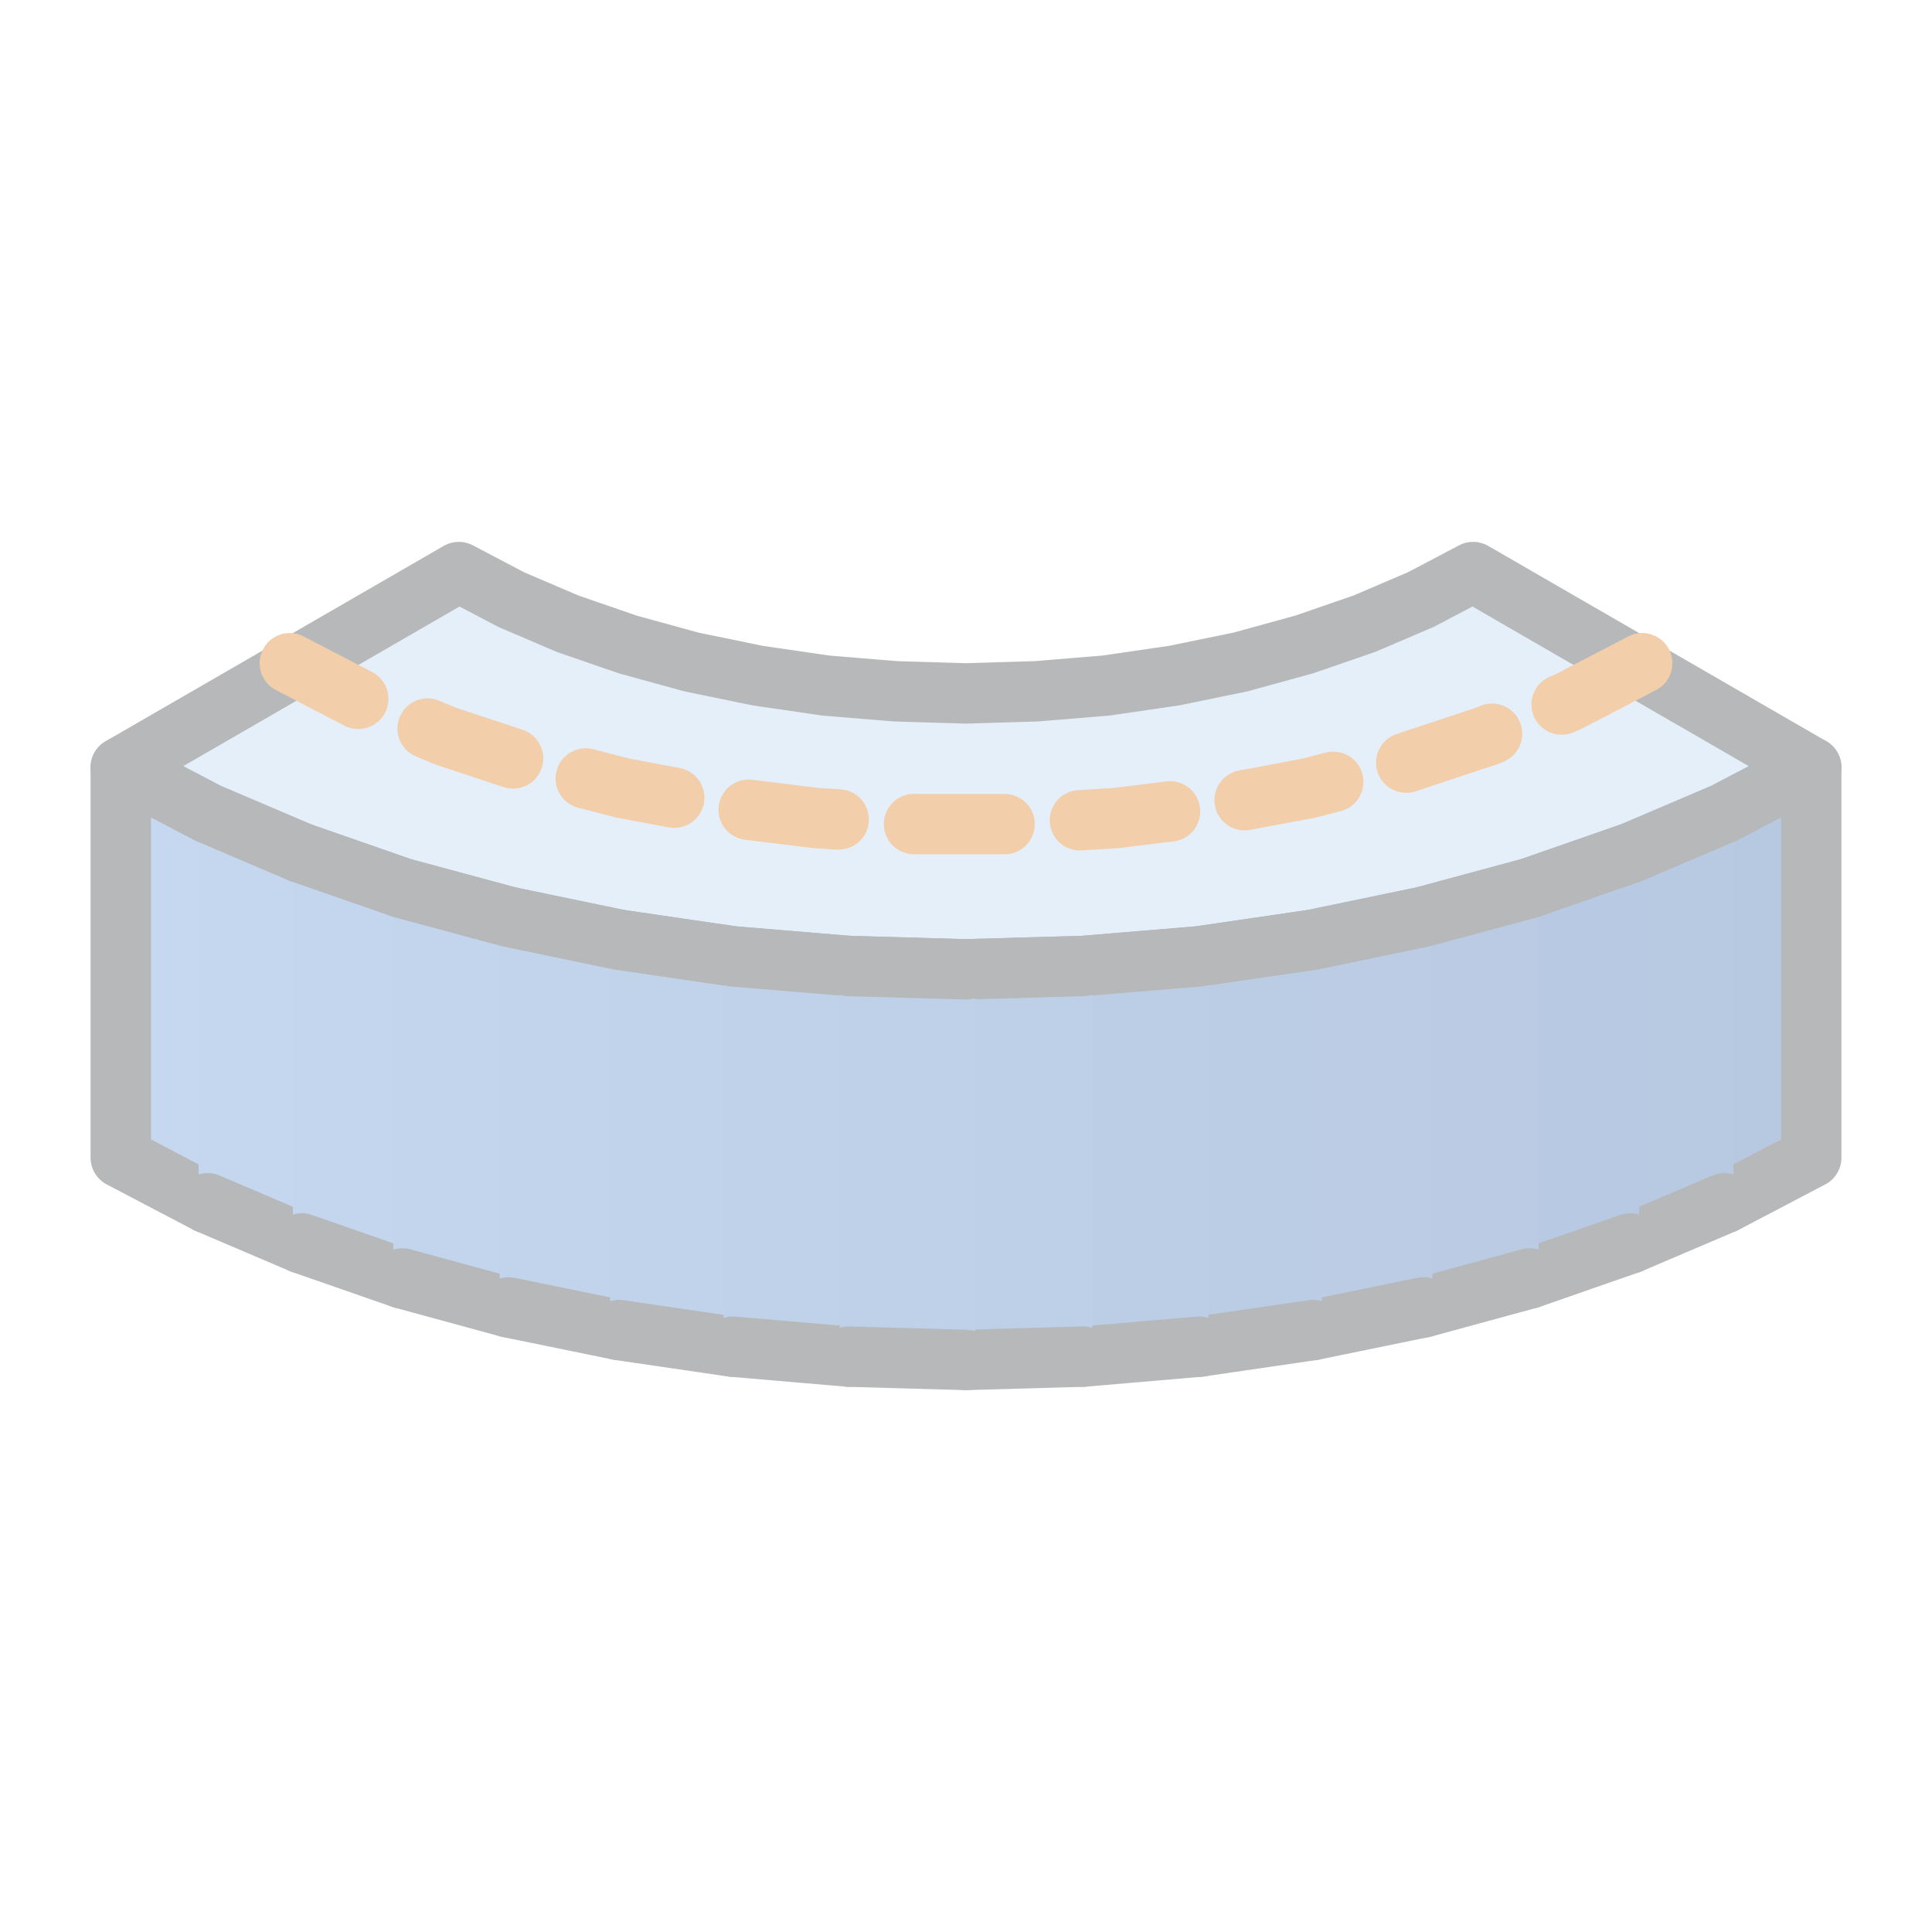
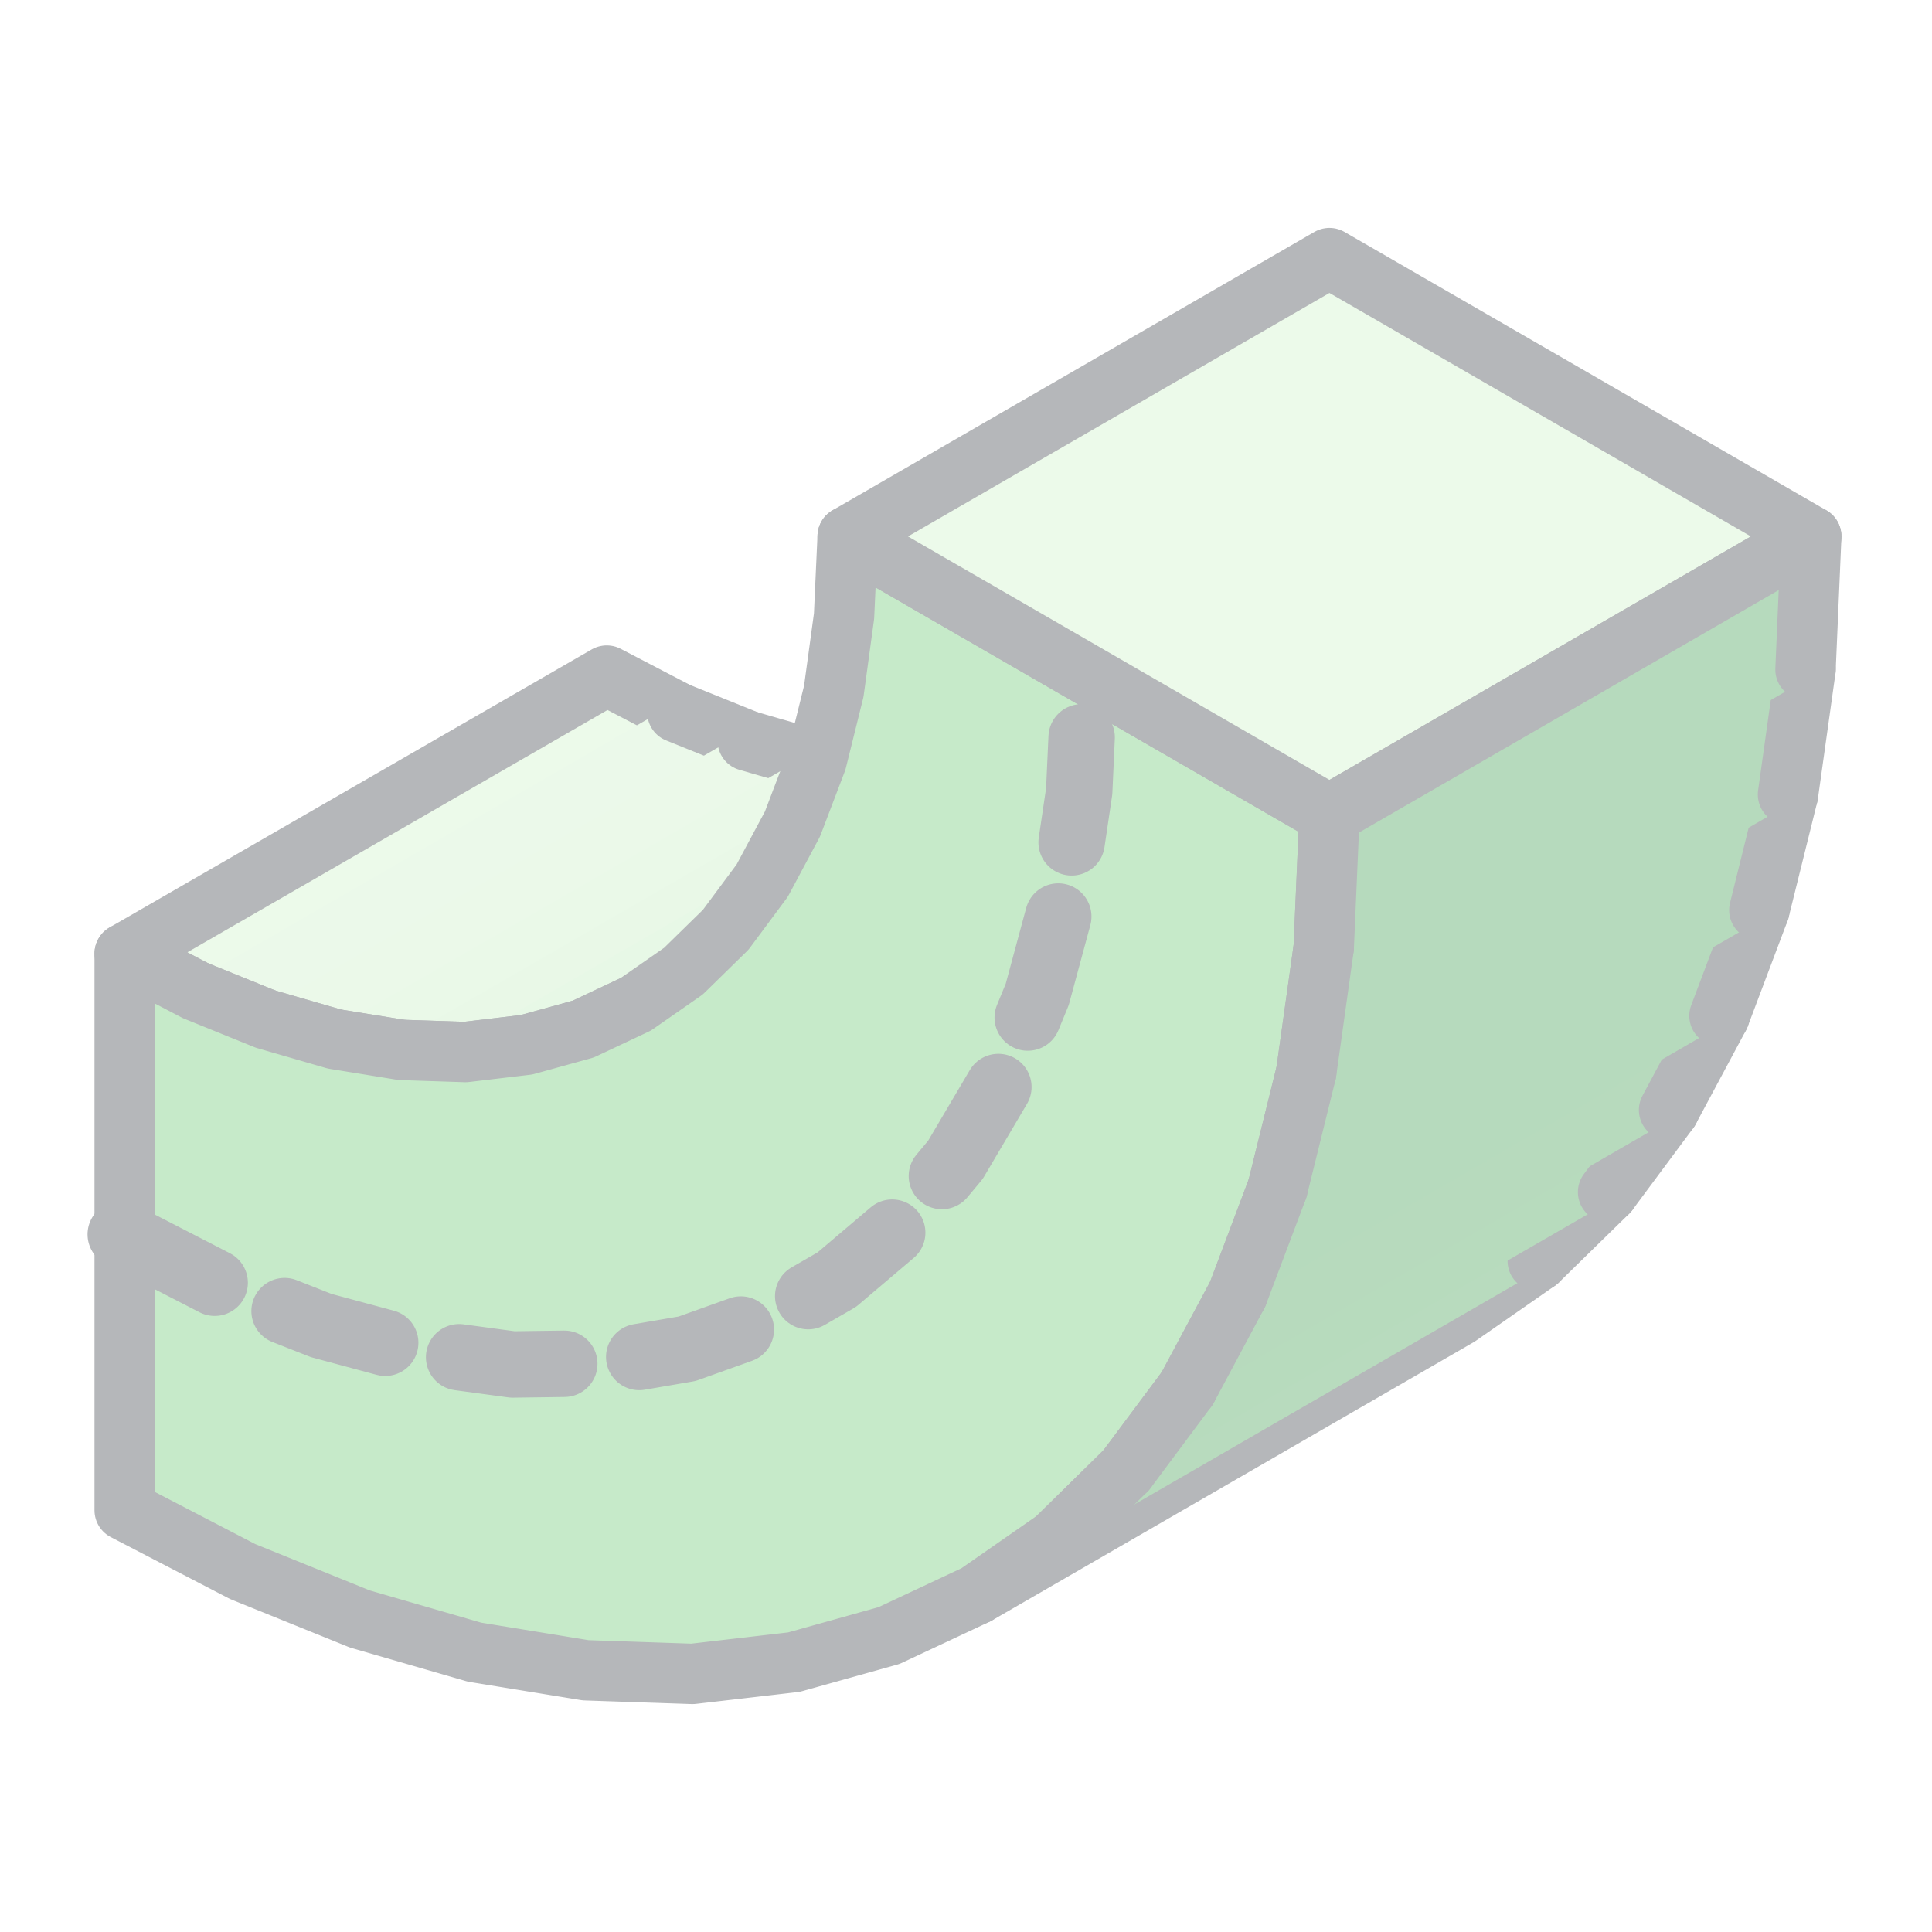
<svg xmlns="http://www.w3.org/2000/svg" width="64" height="64" viewBox="0 0 64 64">
  <g opacity="0.35">
-     <path d="M60.00 38.35 L57.12 39.86 L57.12 26.93 L60.00 25.42 Z" fill="#3063a9" fill-rule="evenodd" stroke="#3063a9" stroke-width="0.6" stroke-linejoin="round" />
-     <path d="M60.00 38.35 L57.12 39.86 M57.12 26.93 L60.00 25.42 M60.00 25.42 L60.00 38.35" fill="none" stroke="#2e3436" stroke-width="2.00" stroke-linecap="round" stroke-linejoin="round" />
-     <path d="M6.88 39.86 L4.00 38.35 L4.00 25.42 L6.88 26.93 Z" fill="#5a8ed0" fill-rule="evenodd" stroke="#5a8ed0" stroke-width="0.6" stroke-linejoin="round" />
-     <path d="M6.88 39.86 L4.00 38.35 M4.00 38.35 L4.00 25.42 M4.00 25.42 L6.88 26.93" fill="none" stroke="#2e3436" stroke-width="2.00" stroke-linecap="round" stroke-linejoin="round" />
-     <path d="M57.12 39.86 L54.00 41.19 L54.00 28.26 L57.12 26.93 Z" fill="#3266ab" fill-rule="evenodd" stroke="#3266ab" stroke-width="0.6" stroke-linejoin="round" />
-     <path d="M57.12 39.86 L54.00 41.19 M54.00 28.26 L57.12 26.93" fill="none" stroke="#2e3436" stroke-width="2.00" stroke-linecap="round" stroke-linejoin="round" />
-     <path d="M10.00 41.19 L6.88 39.86 L6.88 26.93 L10.00 28.26 Z" fill="#588bce" fill-rule="evenodd" stroke="#588bce" stroke-width="0.6" stroke-linejoin="round" />
-     <path d="M10.00 41.19 L6.88 39.86 M6.88 26.93 L10.00 28.26" fill="none" stroke="#2e3436" stroke-width="2.00" stroke-linecap="round" stroke-linejoin="round" />
-     <path d="M60.00 25.42 L57.12 26.93 L54.00 28.26 L50.67 29.42 L47.15 30.37 L43.49 31.13 L39.73 31.68 L35.88 32.00 L32.00 32.11 L28.12 32.00 L24.27 31.68 L20.51 31.13 L16.85 30.37 L13.33 29.42 L10.00 28.26 L6.88 26.93 L4.00 25.42 L15.20 18.95 L16.93 19.86 L18.80 20.66 L20.80 21.35 L22.91 21.93 L25.10 22.38 L27.36 22.71 L29.67 22.90 L32.00 22.97 L34.33 22.90 L36.64 22.71 L38.90 22.38 L41.09 21.93 L43.20 21.35 L45.20 20.66 L47.07 19.86 L48.80 18.95 Z" fill="#b3d0f2" fill-rule="evenodd" stroke="#b3d0f2" stroke-width="0.6" stroke-linejoin="round" />
-     <path d="M60.00 25.42 L57.12 26.93 M57.12 26.93 L54.00 28.26 M54.00 28.26 L50.67 29.42 M50.67 29.42 L47.15 30.37 M47.15 30.37 L43.49 31.13 M43.49 31.13 L39.73 31.68 M39.73 31.68 L35.88 32.00 M35.88 32.00 L32.00 32.11 M32.00 32.11 L28.12 32.00 M28.12 32.00 L24.27 31.68 M24.27 31.68 L20.51 31.13 M20.51 31.13 L16.85 30.37 M16.85 30.37 L13.33 29.42 M13.33 29.42 L10.00 28.26 M10.00 28.26 L6.88 26.93 M6.88 26.93 L4.00 25.42 M4.00 25.42 L15.20 18.95 M15.20 18.95 L16.93 19.86 M16.93 19.86 L18.80 20.66 M18.80 20.66 L20.80 21.35 M20.80 21.35 L22.91 21.93 M22.91 21.93 L25.10 22.38 M25.10 22.38 L27.36 22.71 M27.36 22.71 L29.67 22.90 M29.67 22.90 L32.00 22.97 M32.00 22.97 L34.33 22.90 M34.33 22.90 L36.64 22.71 M36.64 22.71 L38.90 22.38 M38.90 22.38 L41.09 21.93 M41.09 21.93 L43.20 21.35 M43.20 21.35 L45.20 20.66 M45.20 20.66 L47.07 19.86 M47.07 19.86 L48.80 18.95 M48.80 18.95 L60.00 25.42" fill="none" stroke="#2e3436" stroke-width="2.00" stroke-linecap="round" stroke-linejoin="round" />
-     <path d="M54.00 41.19 L50.67 42.35 L50.67 29.42 L54.00 28.26 Z" fill="#3568ae" fill-rule="evenodd" stroke="#3568ae" stroke-width="0.6" stroke-linejoin="round" />
-     <path d="M54.00 41.19 L50.67 42.35 M50.67 29.42 L54.00 28.26" fill="none" stroke="#2e3436" stroke-width="2.00" stroke-linecap="round" stroke-linejoin="round" />
-     <path d="M13.33 42.35 L10.00 41.19 L10.00 28.26 L13.33 29.42 Z" fill="#5589cb" fill-rule="evenodd" stroke="#5589cb" stroke-width="0.6" stroke-linejoin="round" />
-     <path d="M13.33 42.35 L10.00 41.19 M10.00 28.26 L13.33 29.42" fill="none" stroke="#2e3436" stroke-width="2.00" stroke-linecap="round" stroke-linejoin="round" />
-     <path d="M50.67 42.35 L47.15 43.31 L47.15 30.37 L50.67 29.42 Z" fill="#386bb0" fill-rule="evenodd" stroke="#386bb0" stroke-width="0.6" stroke-linejoin="round" />
-     <path d="M50.67 42.35 L47.15 43.31 M47.15 30.37 L50.67 29.42" fill="none" stroke="#2e3436" stroke-width="2.00" stroke-linecap="round" stroke-linejoin="round" />
-     <path d="M16.85 43.31 L13.33 42.35 L13.33 29.42 L16.85 30.37 Z" fill="#5286c9" fill-rule="evenodd" stroke="#5286c9" stroke-width="0.6" stroke-linejoin="round" />
-     <path d="M16.85 43.31 L13.33 42.35 M13.33 29.42 L16.85 30.37" fill="none" stroke="#2e3436" stroke-width="2.00" stroke-linecap="round" stroke-linejoin="round" />
-     <path d="M47.15 43.31 L43.49 44.06 L43.49 31.13 L47.15 30.37 Z" fill="#3b6eb3" fill-rule="evenodd" stroke="#3b6eb3" stroke-width="0.6" stroke-linejoin="round" />
-     <path d="M47.15 43.31 L43.49 44.06 M43.49 31.13 L47.15 30.37" fill="none" stroke="#2e3436" stroke-width="2.00" stroke-linecap="round" stroke-linejoin="round" />
-     <path d="M20.51 44.06 L16.85 43.31 L16.85 30.37 L20.51 31.13 Z" fill="#4f83c6" fill-rule="evenodd" stroke="#4f83c6" stroke-width="0.6" stroke-linejoin="round" />
-     <path d="M20.51 44.06 L16.85 43.31 M16.85 30.37 L20.51 31.13" fill="none" stroke="#2e3436" stroke-width="2.00" stroke-linecap="round" stroke-linejoin="round" />
-     <path d="M43.49 44.06 L39.73 44.61 L39.73 31.68 L43.49 31.13 Z" fill="#3d71b5" fill-rule="evenodd" stroke="#3d71b5" stroke-width="0.6" stroke-linejoin="round" />
-     <path d="M43.49 44.06 L39.73 44.61 M39.73 31.68 L43.49 31.13" fill="none" stroke="#2e3436" stroke-width="2.00" stroke-linecap="round" stroke-linejoin="round" />
-     <path d="M24.27 44.61 L20.51 44.06 L20.51 31.13 L24.27 31.68 Z" fill="#4d80c4" fill-rule="evenodd" stroke="#4d80c4" stroke-width="0.6" stroke-linejoin="round" />
-     <path d="M24.27 44.61 L20.51 44.06 M20.51 31.13 L24.27 31.68" fill="none" stroke="#2e3436" stroke-width="2.00" stroke-linecap="round" stroke-linejoin="round" />
-     <path d="M39.73 44.61 L35.88 44.94 L35.88 32.00 L39.73 31.68 Z" fill="#4074b8" fill-rule="evenodd" stroke="#4074b8" stroke-width="0.6" stroke-linejoin="round" />
-     <path d="M39.73 44.61 L35.88 44.94 M35.88 32.00 L39.73 31.68" fill="none" stroke="#2e3436" stroke-width="2.00" stroke-linecap="round" stroke-linejoin="round" />
-     <path d="M28.12 44.94 L24.27 44.61 L24.27 31.68 L28.12 32.00 Z" fill="#4a7dc1" fill-rule="evenodd" stroke="#4a7dc1" stroke-width="0.6" stroke-linejoin="round" />
-     <path d="M28.12 44.94 L24.27 44.61 M24.27 31.68 L28.12 32.00" fill="none" stroke="#2e3436" stroke-width="2.00" stroke-linecap="round" stroke-linejoin="round" />
-     <path d="M35.88 44.94 L32.00 45.05 L32.00 32.11 L35.88 32.00 Z" fill="#4377bb" fill-rule="evenodd" stroke="#4377bb" stroke-width="0.6" stroke-linejoin="round" />
-     <path d="M35.88 44.94 L32.00 45.05 M32.00 32.11 L35.88 32.00" fill="none" stroke="#2e3436" stroke-width="2.00" stroke-linecap="round" stroke-linejoin="round" />
-     <path d="M32.00 45.05 L28.12 44.94 L28.12 32.00 L32.00 32.11 Z" fill="#477abe" fill-rule="evenodd" stroke="#477abe" stroke-width="0.6" stroke-linejoin="round" />
-     <path d="M32.00 45.05 L28.12 44.94 M28.12 32.00 L32.00 32.11" fill="none" stroke="#2e3436" stroke-width="2.00" stroke-linecap="round" stroke-linejoin="round" />
-     <path d="M54.40 21.97 L51.94 23.25 L49.25 24.38 L46.38 25.33 L43.35 26.11 L40.20 26.70 L36.96 27.10 L33.66 27.30 L30.34 27.30 L27.04 27.10 L23.80 26.70 L20.65 26.11 L17.62 25.33 L14.75 24.38 L12.06 23.25 L9.60 21.97" fill="none" stroke="#d9730b" stroke-width="2.00" stroke-linecap="round" stroke-linejoin="round" stroke-dasharray="3 2.5" />
+     <path d="M6.48 32.82 L4.13 31.59 L20.10 22.38 L22.44 23.60 Z" fill="#c8f0c3" fill-rule="evenodd" stroke="#c8f0c3" stroke-width="0.6" stroke-linejoin="round" />
+     <path d="M6.48 32.82 L4.13 31.59 M4.13 31.59 L20.10 22.38 M20.10 22.38 L22.44 23.60" fill="none" stroke="#2b3038" stroke-width="2.00" stroke-linecap="round" stroke-linejoin="round" />
+     <path d="M8.80 33.76 L6.48 32.82 L22.44 23.60 L24.77 24.54 Z" fill="#c7efc2" fill-rule="evenodd" stroke="#c7efc2" stroke-width="0.6" stroke-linejoin="round" />
+     <path d="M8.80 33.76 L6.48 32.82 M22.44 23.60 L24.77 24.54" fill="none" stroke="#2b3038" stroke-width="2.00" stroke-linecap="round" stroke-linejoin="round" />
+     <path d="M11.08 34.42 L8.80 33.76 L24.77 24.54 L27.05 25.20 Z" fill="#c5efc0" fill-rule="evenodd" stroke="#c5efc0" stroke-width="0.6" stroke-linejoin="round" />
+     <path d="M11.08 34.42 L8.80 33.76 M24.77 24.54 L27.05 25.20" fill="none" stroke="#2b3038" stroke-width="2.00" stroke-linecap="round" stroke-linejoin="round" />
+     <path d="M13.30 34.78 L11.08 34.42 L27.05 25.20 L29.26 25.56 Z" fill="#c2edbe" fill-rule="evenodd" stroke="#c2edbe" stroke-width="0.6" stroke-linejoin="round" />
+     <path d="M13.30 34.78 L11.08 34.42 M27.05 25.20 L29.26 25.56" fill="none" stroke="#2b3038" stroke-width="2.00" stroke-linecap="round" stroke-linejoin="round" />
+     <path d="M15.42 34.85 L13.30 34.78 L29.26 25.56 L31.38 25.63 Z" fill="#bfecbb" fill-rule="evenodd" stroke="#bfecbb" stroke-width="0.6" stroke-linejoin="round" />
+     <path d="M15.42 34.85 L13.30 34.78 M29.26 25.56 L31.38 25.63" fill="none" stroke="#2b3038" stroke-width="2.00" stroke-linecap="round" stroke-linejoin="round" />
+     <path d="M17.44 34.61 L15.42 34.85 L31.38 25.63 L33.40 25.40 Z" fill="#baeab7" fill-rule="evenodd" stroke="#baeab7" stroke-width="0.6" stroke-linejoin="round" />
+     <path d="M17.44 34.61 L15.42 34.85 M31.38 25.63 L33.40 25.40" fill="none" stroke="#2b3038" stroke-width="2.00" stroke-linecap="round" stroke-linejoin="round" />
+     <path d="M19.32 34.09 L17.44 34.61 L33.40 25.40 L35.28 24.87 Z" fill="#b5e7b3" fill-rule="evenodd" stroke="#b5e7b3" stroke-width="0.6" stroke-linejoin="round" />
+     <path d="M19.32 34.09 L17.44 34.61 M33.40 25.40 L35.28 24.87" fill="none" stroke="#2b3038" stroke-width="2.00" stroke-linecap="round" stroke-linejoin="round" />
+     <path d="M21.06 33.27 L19.32 34.09 L35.28 24.87 L37.03 24.06 Z" fill="#afe5ad" fill-rule="evenodd" stroke="#afe5ad" stroke-width="0.6" stroke-linejoin="round" />
+     <path d="M21.06 33.27 L19.32 34.09 M35.28 24.87 L37.03 24.06 M37.03 24.06 L21.06 33.27" fill="none" stroke="#2b3038" stroke-width="2.00" stroke-linecap="round" stroke-linejoin="round" />
+     <path d="M32.35 52.82 L34.98 50.99 L50.94 41.77 L48.31 43.60 Z" fill="#349a46" fill-rule="evenodd" stroke="#349a46" stroke-width="0.6" stroke-linejoin="round" />
+     <path d="M32.35 52.82 L34.98 50.99 M50.94 41.77 L48.31 43.60 M48.31 43.60 L32.35 52.82" fill="none" stroke="#2b3038" stroke-width="2.00" stroke-linecap="round" stroke-linejoin="round" />
+     <path d="M4.13 31.59 L6.48 32.82 L8.80 33.76 L11.08 34.42 L13.30 34.78 L15.42 34.85 L17.44 34.61 L19.32 34.09 L21.06 33.27 L22.64 32.17 L24.04 30.80 L25.25 29.17 L26.25 27.30 L27.05 25.20 L27.62 22.90 L27.96 20.41 L28.08 17.77 L44.04 26.99 L43.85 31.39 L43.27 35.53 L42.32 39.37 L41.00 42.87 L39.33 45.99 L37.31 48.70 L34.98 50.99 L32.35 52.82 L29.45 54.18 L26.30 55.06 L22.94 55.45 L19.40 55.33 L15.72 54.73 L11.92 53.63 L8.04 52.06 L4.13 50.03 Z" fill="#5cc464" fill-rule="evenodd" stroke="#5cc464" stroke-width="0.6" stroke-linejoin="round" />
+     <path d="M4.13 31.59 L6.48 32.82 M6.48 32.82 L8.80 33.76 M8.80 33.76 L11.08 34.42 M11.08 34.42 L13.30 34.78 M13.30 34.78 L15.42 34.85 M15.42 34.85 L17.44 34.61 M17.44 34.61 L19.32 34.09 M19.32 34.09 L21.06 33.27 M21.06 33.27 L22.64 32.17 M22.64 32.17 L24.04 30.80 M24.04 30.80 L25.25 29.17 M25.25 29.17 L26.25 27.30 M26.25 27.30 L27.05 25.20 M27.05 25.20 L27.62 22.90 M27.62 22.90 L27.96 20.41 M27.96 20.41 L28.08 17.77 M28.08 17.77 L44.04 26.99 M44.04 26.99 L43.85 31.39 M43.85 31.39 L43.27 35.53 M43.27 35.53 L42.32 39.37 M42.32 39.37 L41.00 42.87 M41.00 42.87 L39.33 45.99 M39.33 45.99 L37.31 48.70 M37.31 48.70 L34.98 50.99 M34.98 50.99 L32.35 52.82 M32.35 52.82 L29.45 54.18 M29.45 54.18 L26.30 55.06 M26.30 55.06 L22.94 55.45 M22.94 55.45 L19.40 55.33 M19.40 55.33 L15.72 54.73 M15.72 54.73 L11.92 53.63 M11.92 53.63 L8.04 52.06 M8.04 52.06 L4.13 50.03 M4.13 50.03 L4.13 31.59" fill="none" stroke="#2b3038" stroke-width="2.00" stroke-linecap="round" stroke-linejoin="round" />
+     <path d="M34.98 50.99 L37.31 48.70 L53.27 39.49 L50.94 41.77 Z" fill="#339944" fill-rule="evenodd" stroke="#339944" stroke-width="0.6" stroke-linejoin="round" />
+     <path d="M34.98 50.99 L37.31 48.70 M53.27 39.49 L50.94 41.77" fill="none" stroke="#2b3038" stroke-width="2.00" stroke-linecap="round" stroke-linejoin="round" />
+     <path d="M37.31 48.70 L39.33 45.99 L55.29 36.77 L53.27 39.49 Z" fill="#319743" fill-rule="evenodd" stroke="#319743" stroke-width="0.6" stroke-linejoin="round" />
+     <path d="M37.31 48.70 L39.33 45.99 M55.29 36.77 L53.27 39.49" fill="none" stroke="#2b3038" stroke-width="2.00" stroke-linecap="round" stroke-linejoin="round" />
+     <path d="M39.33 45.99 L41.00 42.87 L56.96 33.65 L55.29 36.77 Z" fill="#309643" fill-rule="evenodd" stroke="#309643" stroke-width="0.6" stroke-linejoin="round" />
+     <path d="M39.33 45.99 L41.00 42.87 M56.96 33.65 L55.29 36.77" fill="none" stroke="#2b3038" stroke-width="2.00" stroke-linecap="round" stroke-linejoin="round" />
+     <path d="M41.00 42.87 L42.32 39.37 L58.28 30.15 L56.96 33.65 Z" fill="#2f9542" fill-rule="evenodd" stroke="#2f9542" stroke-width="0.6" stroke-linejoin="round" />
+     <path d="M41.00 42.87 L42.32 39.37 M58.28 30.15 L56.96 33.65" fill="none" stroke="#2b3038" stroke-width="2.00" stroke-linecap="round" stroke-linejoin="round" />
+     <path d="M42.32 39.37 L43.27 35.53 L59.23 26.32 L58.28 30.15 Z" fill="#2f9542" fill-rule="evenodd" stroke="#2f9542" stroke-width="0.6" stroke-linejoin="round" />
+     <path d="M42.32 39.37 L43.27 35.53 M59.23 26.32 L58.28 30.15" fill="none" stroke="#2b3038" stroke-width="2.00" stroke-linecap="round" stroke-linejoin="round" />
+     <path d="M44.04 26.99 L28.08 17.77 L44.04 8.55 L60.00 17.77 Z" fill="#c8f0c3" fill-rule="evenodd" stroke="#c8f0c3" stroke-width="0.6" stroke-linejoin="round" />
+     <path d="M44.04 26.99 L28.08 17.77 M28.08 17.77 L44.04 8.55 M44.04 8.55 L60.00 17.77 M60.00 17.77 L44.04 26.99" fill="none" stroke="#2b3038" stroke-width="2.00" stroke-linecap="round" stroke-linejoin="round" />
+     <path d="M43.27 35.53 L43.85 31.39 L59.81 22.18 L59.23 26.32 Z" fill="#2e9441" fill-rule="evenodd" stroke="#2e9441" stroke-width="0.6" stroke-linejoin="round" />
+     <path d="M43.27 35.53 L43.85 31.39 M59.81 22.18 L59.23 26.32" fill="none" stroke="#2b3038" stroke-width="2.00" stroke-linecap="round" stroke-linejoin="round" />
+     <path d="M43.85 31.39 L44.04 26.99 L60.00 17.77 L59.81 22.18 Z" fill="#2e9441" fill-rule="evenodd" stroke="#2e9441" stroke-width="0.6" stroke-linejoin="round" />
+     <path d="M43.85 31.39 L44.04 26.99 M44.04 26.99 L60.00 17.77 M60.00 17.77 L59.81 22.18" fill="none" stroke="#2b3038" stroke-width="2.00" stroke-linecap="round" stroke-linejoin="round" />
+     <path d="M4.00 40.89 L7.34 42.61 L10.64 43.91 L13.87 44.78 L16.98 45.20 L19.96 45.16 L22.76 44.68 L25.36 43.75 L27.72 42.39 L29.83 40.60 L31.65 38.42 L33.16 35.86 L34.36 32.94 L35.23 29.72 L35.75 26.21 L35.92 22.46" fill="none" stroke="#2b3038" stroke-width="2.20" stroke-linecap="round" stroke-linejoin="round" stroke-dasharray="3.5 2.5" />
  </g>
</svg>
